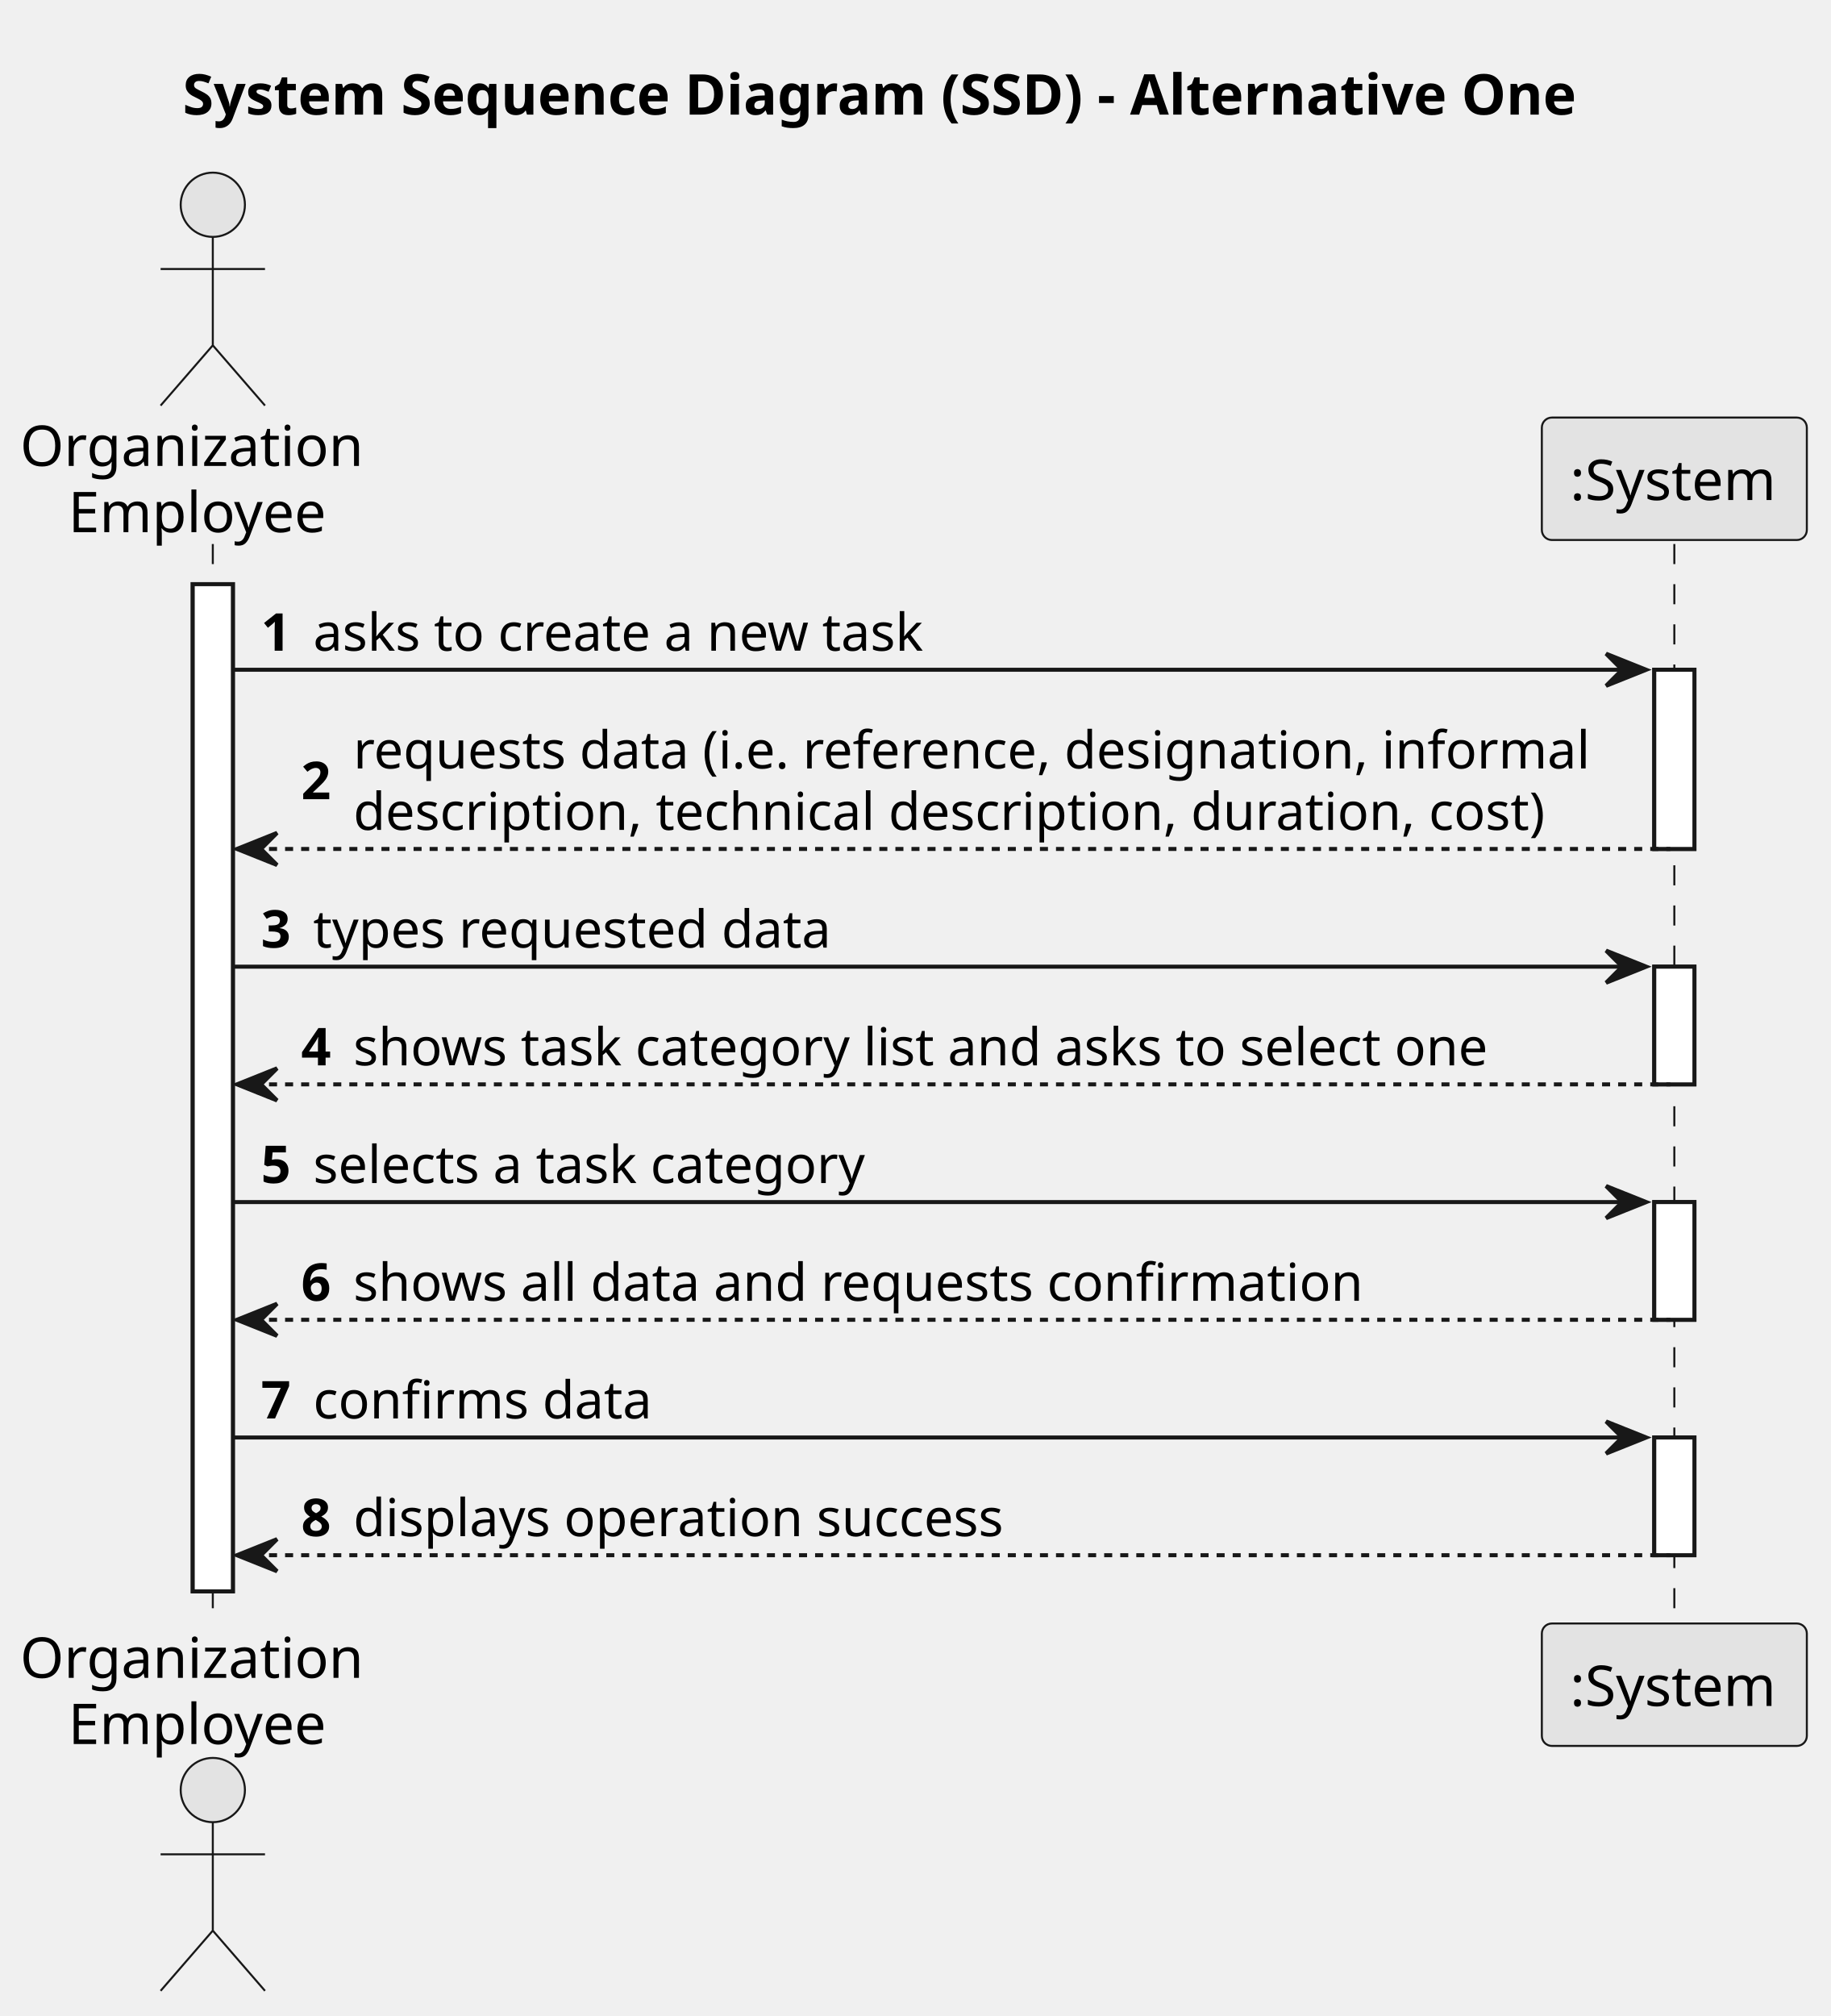
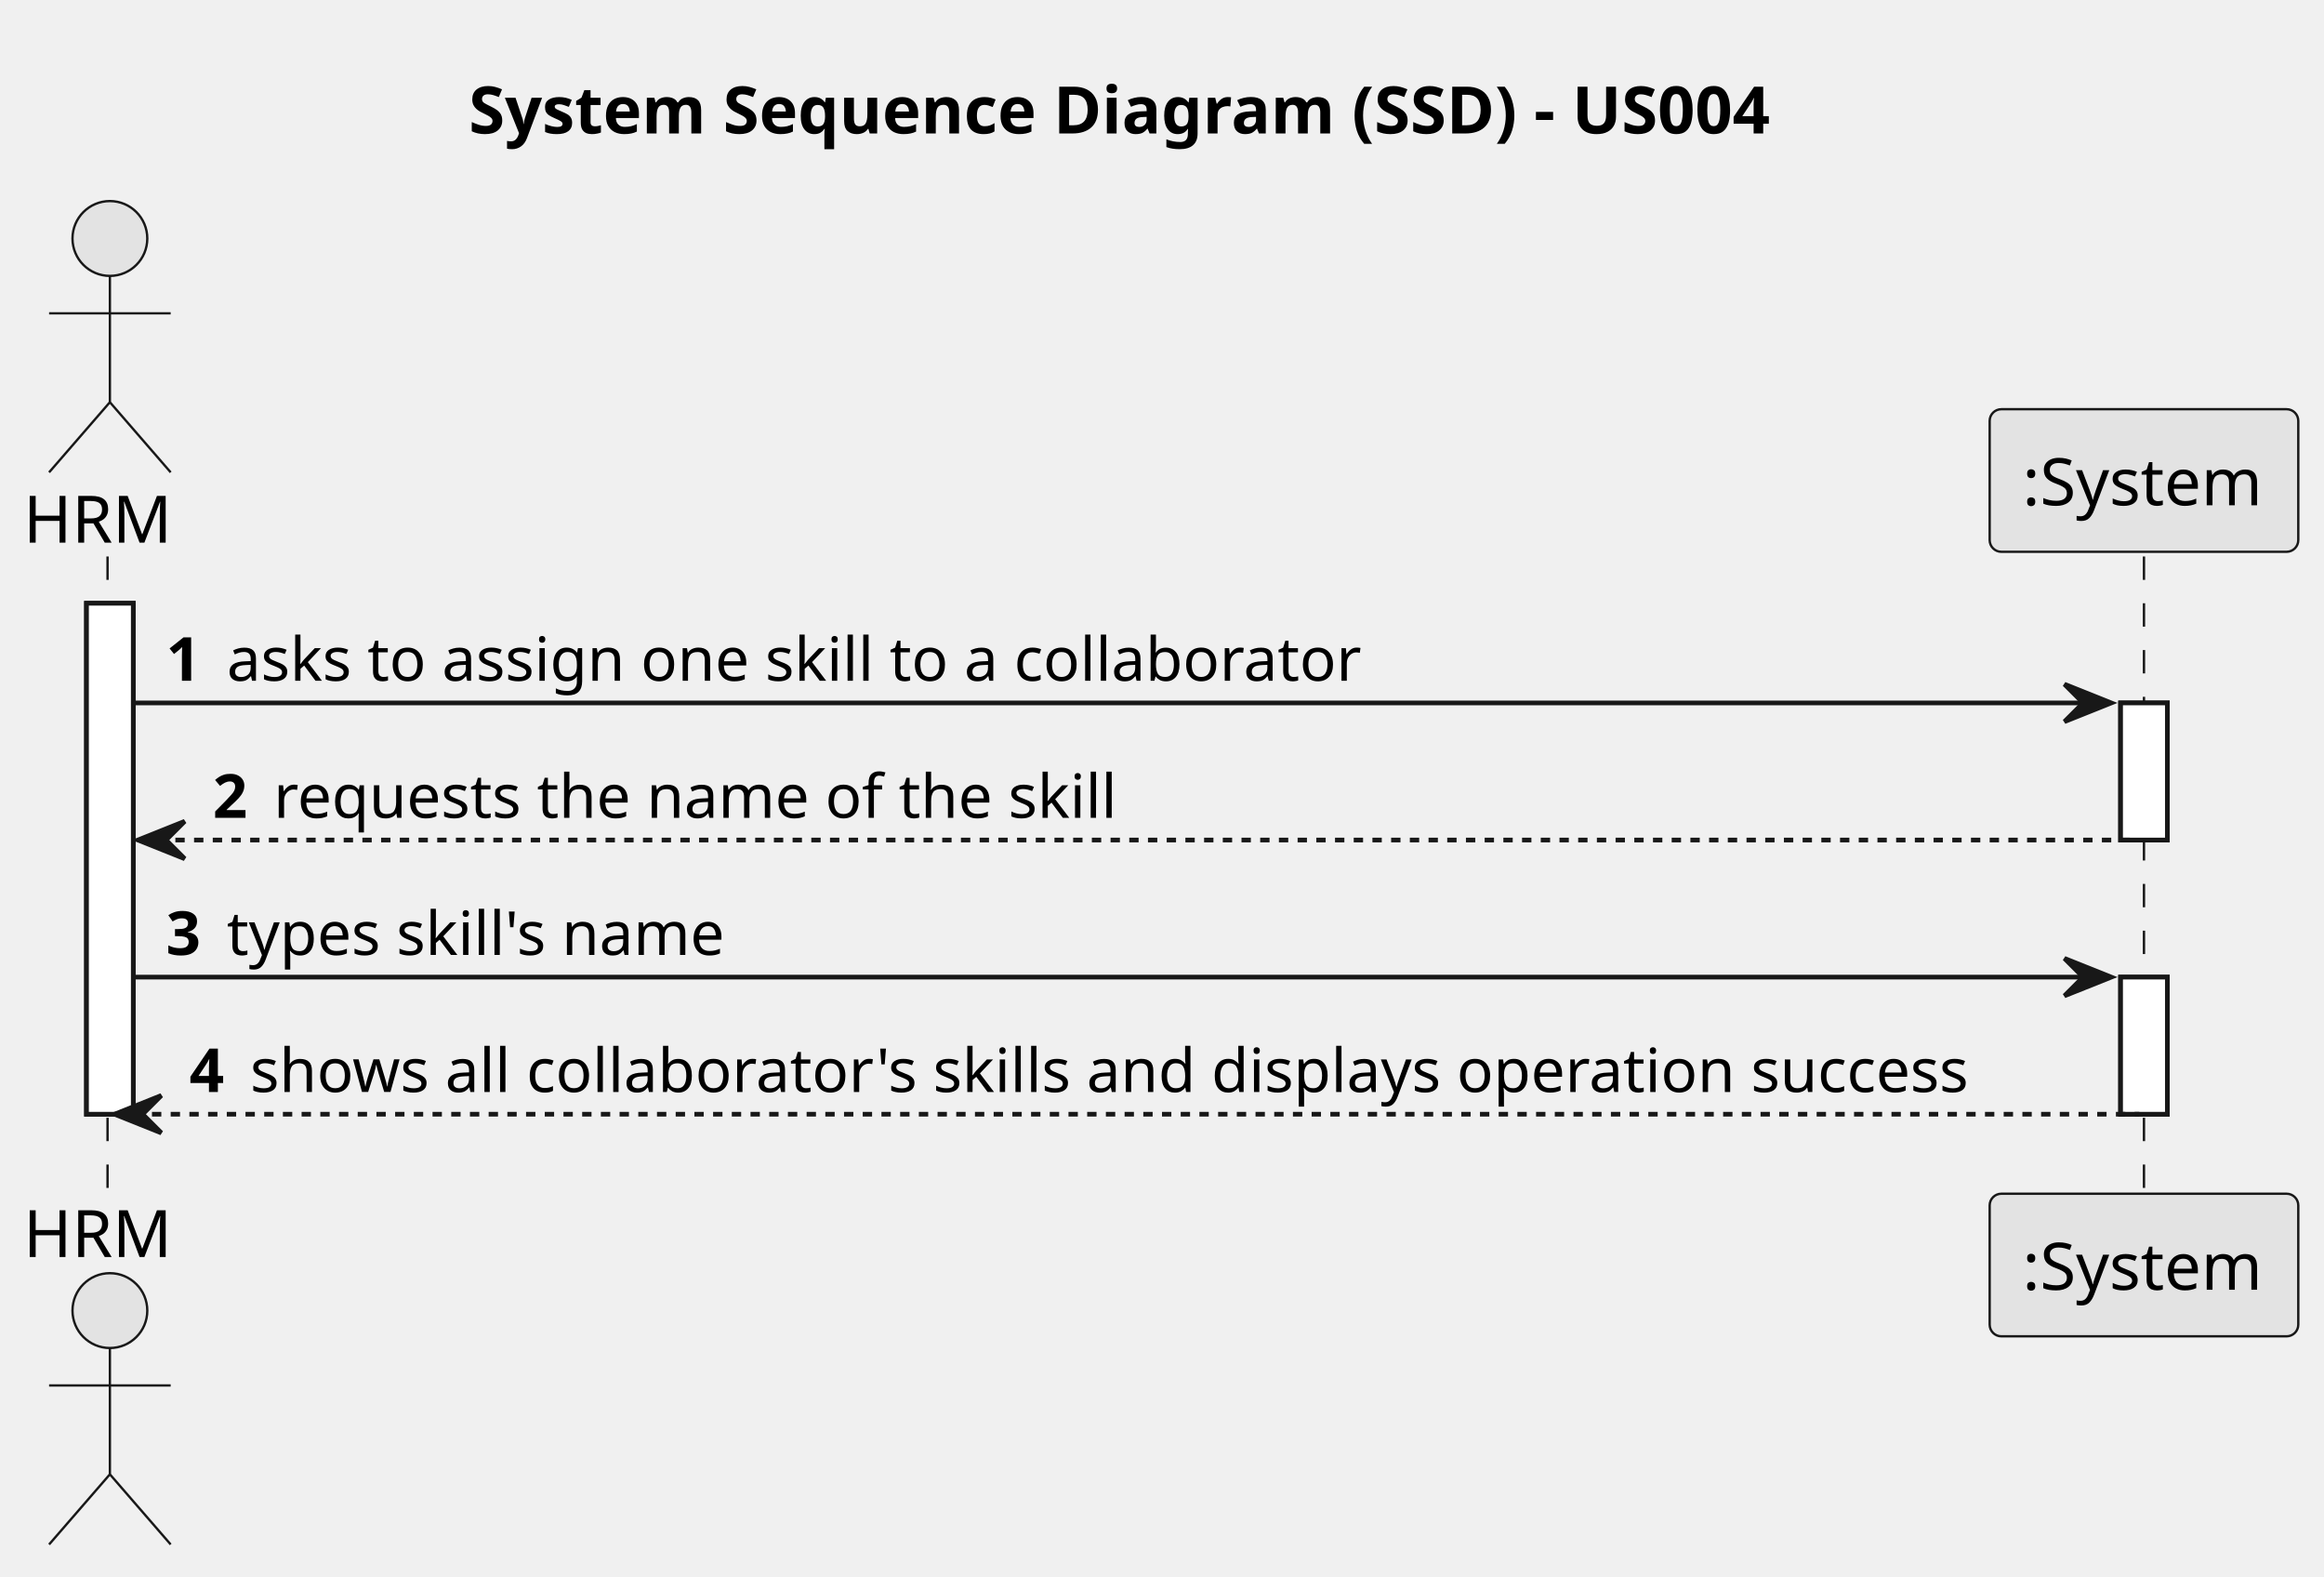
- <svg xmlns="http://www.w3.org/2000/svg" contentStyleType="text/css" height="502px" preserveAspectRatio="none" style="width:456px;height:502px;background:#FFFFFF;" version="1.1" viewBox="0 0 456 502" width="456px" zoomAndPan="magnify">
+ <svg xmlns="http://www.w3.org/2000/svg" contentStyleType="text/css" height="337px" preserveAspectRatio="none" style="width:497px;height:337px;background:#FFFFFF;" version="1.1" viewBox="0 0 497 337" width="497px" zoomAndPan="magnify">
  <defs />
  <g>
-     <text fill="#000000" font-family="sans-serif" font-size="14" font-weight="bold" lengthAdjust="spacing" textLength="363" x="45.5" y="28.535">System Sequence Diagram (SSD) - Alternative One</text>
-     <rect fill="#FFFFFF" height="250.795" style="stroke:#181818;stroke-width:1.0;" width="10" x="48" y="145.465" />
-     <rect fill="#FFFFFF" height="44.621" style="stroke:#181818;stroke-width:1.0;" width="10" x="412" y="166.775" />
-     <rect fill="#FFFFFF" height="29.311" style="stroke:#181818;stroke-width:1.0;" width="10" x="412" y="240.707" />
-     <rect fill="#FFFFFF" height="29.311" style="stroke:#181818;stroke-width:1.0;" width="10" x="412" y="299.328" />
-     <rect fill="#FFFFFF" height="29.311" style="stroke:#181818;stroke-width:1.0;" width="10" x="412" y="357.949" />
-     <line style="stroke:#181818;stroke-width:0.5;stroke-dasharray:5.0,5.0;" x1="53" x2="53" y1="135.465" y2="405.26" />
-     <line style="stroke:#181818;stroke-width:0.5;stroke-dasharray:5.0,5.0;" x1="417" x2="417" y1="135.465" y2="405.26" />
-     <text fill="#000000" font-family="sans-serif" font-size="14" lengthAdjust="spacing" textLength="90" x="5" y="116.023">Organization</text>
-     <text fill="#000000" font-family="sans-serif" font-size="14" lengthAdjust="spacing" textLength="66" x="17" y="132.512">Employee</text>
-     <ellipse cx="53" cy="50.988" fill="#E3E3E3" rx="8" ry="8" style="stroke:#181818;stroke-width:0.5;" />
-     <path d="M53,58.988 L53,85.988 M40,66.988 L66,66.988 M53,85.988 L40,100.988 M53,85.988 L66,100.988 " fill="none" style="stroke:#181818;stroke-width:0.5;" />
-     <text fill="#000000" font-family="sans-serif" font-size="14" lengthAdjust="spacing" textLength="90" x="5" y="417.795">Organization</text>
-     <text fill="#000000" font-family="sans-serif" font-size="14" lengthAdjust="spacing" textLength="66" x="17" y="434.283">Employee</text>
-     <ellipse cx="53" cy="445.736" fill="#E3E3E3" rx="8" ry="8" style="stroke:#181818;stroke-width:0.5;" />
-     <path d="M53,453.736 L53,480.736 M40,461.736 L66,461.736 M53,480.736 L40,495.736 M53,480.736 L66,495.736 " fill="none" style="stroke:#181818;stroke-width:0.5;" />
-     <rect fill="#E3E3E3" height="30.488" rx="2.5" ry="2.5" style="stroke:#181818;stroke-width:0.5;" width="66" x="384" y="103.977" />
-     <text fill="#000000" font-family="sans-serif" font-size="14" lengthAdjust="spacing" textLength="52" x="391" y="124.512">:System</text>
-     <rect fill="#E3E3E3" height="30.488" rx="2.5" ry="2.5" style="stroke:#181818;stroke-width:0.5;" width="66" x="384" y="404.26" />
-     <text fill="#000000" font-family="sans-serif" font-size="14" lengthAdjust="spacing" textLength="52" x="391" y="424.795">:System</text>
-     <rect fill="#FFFFFF" height="250.795" style="stroke:#181818;stroke-width:1.0;" width="10" x="48" y="145.465" />
-     <rect fill="#FFFFFF" height="44.621" style="stroke:#181818;stroke-width:1.0;" width="10" x="412" y="166.775" />
-     <rect fill="#FFFFFF" height="29.311" style="stroke:#181818;stroke-width:1.0;" width="10" x="412" y="240.707" />
-     <rect fill="#FFFFFF" height="29.311" style="stroke:#181818;stroke-width:1.0;" width="10" x="412" y="299.328" />
-     <rect fill="#FFFFFF" height="29.311" style="stroke:#181818;stroke-width:1.0;" width="10" x="412" y="357.949" />
-     <polygon fill="#181818" points="400,162.775,410,166.775,400,170.775,404,166.775" style="stroke:#181818;stroke-width:1.0;" />
-     <line style="stroke:#181818;stroke-width:1.0;" x1="58" x2="406" y1="166.775" y2="166.775" />
-     <text fill="#000000" font-family="sans-serif" font-size="13" font-weight="bold" lengthAdjust="spacing" textLength="9" x="65" y="162.033">1</text>
-     <text fill="#000000" font-family="sans-serif" font-size="13" lengthAdjust="spacing" textLength="159" x="78" y="162.033">asks to create a new task</text>
-     <polygon fill="#181818" points="69,207.397,59,211.397,69,215.397,65,211.397" style="stroke:#181818;stroke-width:1.0;" />
-     <line style="stroke:#181818;stroke-width:1.0;stroke-dasharray:2.0,2.0;" x1="63" x2="416" y1="211.397" y2="211.397" />
-     <text fill="#000000" font-family="sans-serif" font-size="13" font-weight="bold" lengthAdjust="spacing" textLength="9" x="75" y="198.999">2</text>
-     <text fill="#000000" font-family="sans-serif" font-size="13" lengthAdjust="spacing" textLength="317" x="88" y="191.344">requests data (i.e. reference, designation, informal</text>
-     <text fill="#000000" font-family="sans-serif" font-size="13" lengthAdjust="spacing" textLength="311" x="88" y="206.654">description, technical description, duration, cost)</text>
-     <polygon fill="#181818" points="400,236.707,410,240.707,400,244.707,404,240.707" style="stroke:#181818;stroke-width:1.0;" />
-     <line style="stroke:#181818;stroke-width:1.0;" x1="58" x2="406" y1="240.707" y2="240.707" />
-     <text fill="#000000" font-family="sans-serif" font-size="13" font-weight="bold" lengthAdjust="spacing" textLength="9" x="65" y="235.965">3</text>
-     <text fill="#000000" font-family="sans-serif" font-size="13" lengthAdjust="spacing" textLength="131" x="78" y="235.965">types requested data</text>
-     <polygon fill="#181818" points="69,266.018,59,270.018,69,274.018,65,270.018" style="stroke:#181818;stroke-width:1.0;" />
-     <line style="stroke:#181818;stroke-width:1.0;stroke-dasharray:2.0,2.0;" x1="63" x2="416" y1="270.018" y2="270.018" />
-     <text fill="#000000" font-family="sans-serif" font-size="13" font-weight="bold" lengthAdjust="spacing" textLength="9" x="75" y="265.275">4</text>
-     <text fill="#000000" font-family="sans-serif" font-size="13" lengthAdjust="spacing" textLength="298" x="88" y="265.275">shows task category list and asks to select one</text>
-     <polygon fill="#181818" points="400,295.328,410,299.328,400,303.328,404,299.328" style="stroke:#181818;stroke-width:1.0;" />
-     <line style="stroke:#181818;stroke-width:1.0;" x1="58" x2="406" y1="299.328" y2="299.328" />
-     <text fill="#000000" font-family="sans-serif" font-size="13" font-weight="bold" lengthAdjust="spacing" textLength="9" x="65" y="294.586">5</text>
-     <text fill="#000000" font-family="sans-serif" font-size="13" lengthAdjust="spacing" textLength="144" x="78" y="294.586">selects a task category</text>
-     <polygon fill="#181818" points="69,324.639,59,328.639,69,332.639,65,328.639" style="stroke:#181818;stroke-width:1.0;" />
-     <line style="stroke:#181818;stroke-width:1.0;stroke-dasharray:2.0,2.0;" x1="63" x2="416" y1="328.639" y2="328.639" />
-     <text fill="#000000" font-family="sans-serif" font-size="13" font-weight="bold" lengthAdjust="spacing" textLength="9" x="75" y="323.897">6</text>
-     <text fill="#000000" font-family="sans-serif" font-size="13" lengthAdjust="spacing" textLength="260" x="88" y="323.897">shows all data and requests confirmation</text>
-     <polygon fill="#181818" points="400,353.949,410,357.949,400,361.949,404,357.949" style="stroke:#181818;stroke-width:1.0;" />
-     <line style="stroke:#181818;stroke-width:1.0;" x1="58" x2="406" y1="357.949" y2="357.949" />
-     <text fill="#000000" font-family="sans-serif" font-size="13" font-weight="bold" lengthAdjust="spacing" textLength="9" x="65" y="353.207">7</text>
-     <text fill="#000000" font-family="sans-serif" font-size="13" lengthAdjust="spacing" textLength="87" x="78" y="353.207">confirms data</text>
-     <polygon fill="#181818" points="69,383.26,59,387.26,69,391.26,65,387.26" style="stroke:#181818;stroke-width:1.0;" />
-     <line style="stroke:#181818;stroke-width:1.0;stroke-dasharray:2.0,2.0;" x1="63" x2="416" y1="387.26" y2="387.26" />
-     <text fill="#000000" font-family="sans-serif" font-size="13" font-weight="bold" lengthAdjust="spacing" textLength="9" x="75" y="382.518">8</text>
-     <text fill="#000000" font-family="sans-serif" font-size="13" lengthAdjust="spacing" textLength="170" x="88" y="382.518">displays operation success</text>
+     <text fill="#000000" font-family="sans-serif" font-size="14" font-weight="bold" lengthAdjust="spacing" textLength="295" x="100.25" y="28.535">System Sequence Diagram (SSD) - US004</text>
+     <rect fill="#FFFFFF" height="109.242" style="stroke:#181818;stroke-width:1.0;" width="10" x="18.5" y="128.977" />
+     <rect fill="#FFFFFF" height="29.311" style="stroke:#181818;stroke-width:1.0;" width="10" x="453.5" y="150.287" />
+     <rect fill="#FFFFFF" height="29.311" style="stroke:#181818;stroke-width:1.0;" width="10" x="453.5" y="208.908" />
+     <line style="stroke:#181818;stroke-width:0.5;stroke-dasharray:5.0,5.0;" x1="23" x2="23" y1="118.977" y2="256.219" />
+     <line style="stroke:#181818;stroke-width:0.5;stroke-dasharray:5.0,5.0;" x1="458.5" x2="458.5" y1="118.977" y2="256.219" />
+     <text fill="#000000" font-family="sans-serif" font-size="14" lengthAdjust="spacing" textLength="31" x="5" y="116.023">HRM</text>
+     <ellipse cx="23.5" cy="50.988" fill="#E3E3E3" rx="8" ry="8" style="stroke:#181818;stroke-width:0.5;" />
+     <path d="M23.5,58.988 L23.5,85.988 M10.5,66.988 L36.5,66.988 M23.5,85.988 L10.5,100.988 M23.5,85.988 L36.5,100.988 " fill="none" style="stroke:#181818;stroke-width:0.5;" />
+     <text fill="#000000" font-family="sans-serif" font-size="14" lengthAdjust="spacing" textLength="31" x="5" y="268.754">HRM</text>
+     <ellipse cx="23.5" cy="280.207" fill="#E3E3E3" rx="8" ry="8" style="stroke:#181818;stroke-width:0.5;" />
+     <path d="M23.5,288.207 L23.5,315.207 M10.5,296.207 L36.5,296.207 M23.5,315.207 L10.5,330.207 M23.5,315.207 L36.5,330.207 " fill="none" style="stroke:#181818;stroke-width:0.5;" />
+     <rect fill="#E3E3E3" height="30.488" rx="2.5" ry="2.5" style="stroke:#181818;stroke-width:0.5;" width="66" x="425.5" y="87.488" />
+     <text fill="#000000" font-family="sans-serif" font-size="14" lengthAdjust="spacing" textLength="52" x="432.5" y="108.023">:System</text>
+     <rect fill="#E3E3E3" height="30.488" rx="2.5" ry="2.5" style="stroke:#181818;stroke-width:0.5;" width="66" x="425.5" y="255.219" />
+     <text fill="#000000" font-family="sans-serif" font-size="14" lengthAdjust="spacing" textLength="52" x="432.5" y="275.754">:System</text>
+     <rect fill="#FFFFFF" height="109.242" style="stroke:#181818;stroke-width:1.0;" width="10" x="18.5" y="128.977" />
+     <rect fill="#FFFFFF" height="29.311" style="stroke:#181818;stroke-width:1.0;" width="10" x="453.5" y="150.287" />
+     <rect fill="#FFFFFF" height="29.311" style="stroke:#181818;stroke-width:1.0;" width="10" x="453.5" y="208.908" />
+     <polygon fill="#181818" points="441.5,146.287,451.5,150.287,441.5,154.287,445.5,150.287" style="stroke:#181818;stroke-width:1.0;" />
+     <line style="stroke:#181818;stroke-width:1.0;" x1="28.5" x2="447.5" y1="150.287" y2="150.287" />
+     <text fill="#000000" font-family="sans-serif" font-size="13" font-weight="bold" lengthAdjust="spacing" textLength="9" x="35.5" y="145.545">1</text>
+     <text fill="#000000" font-family="sans-serif" font-size="13" lengthAdjust="spacing" textLength="257" x="48.5" y="145.545">asks to assign one skill to a collaborator</text>
+     <polygon fill="#181818" points="39.5,175.598,29.5,179.598,39.5,183.598,35.5,179.598" style="stroke:#181818;stroke-width:1.0;" />
+     <line style="stroke:#181818;stroke-width:1.0;stroke-dasharray:2.0,2.0;" x1="33.5" x2="457.5" y1="179.598" y2="179.598" />
+     <text fill="#000000" font-family="sans-serif" font-size="13" font-weight="bold" lengthAdjust="spacing" textLength="9" x="45.5" y="174.856">2</text>
+     <text fill="#000000" font-family="sans-serif" font-size="13" lengthAdjust="spacing" textLength="188" x="58.5" y="174.856">requests the name of the skill</text>
+     <polygon fill="#181818" points="441.5,204.908,451.5,208.908,441.5,212.908,445.5,208.908" style="stroke:#181818;stroke-width:1.0;" />
+     <line style="stroke:#181818;stroke-width:1.0;" x1="28.5" x2="447.5" y1="208.908" y2="208.908" />
+     <text fill="#000000" font-family="sans-serif" font-size="13" font-weight="bold" lengthAdjust="spacing" textLength="9" x="35.5" y="204.166">3</text>
+     <text fill="#000000" font-family="sans-serif" font-size="13" lengthAdjust="spacing" textLength="113" x="48.5" y="204.166">types skill's name</text>
+     <polygon fill="#181818" points="34.5,234.219,24.5,238.219,34.5,242.219,30.5,238.219" style="stroke:#181818;stroke-width:1.0;" />
+     <line style="stroke:#181818;stroke-width:1.0;stroke-dasharray:2.0,2.0;" x1="28.5" x2="457.5" y1="238.219" y2="238.219" />
+     <text fill="#000000" font-family="sans-serif" font-size="13" font-weight="bold" lengthAdjust="spacing" textLength="9" x="40.5" y="233.477">4</text>
+     <text fill="#000000" font-family="sans-serif" font-size="13" lengthAdjust="spacing" textLength="388" x="53.5" y="233.477">shows all collaborator's skills and displays operation success</text>
  </g>
</svg>
